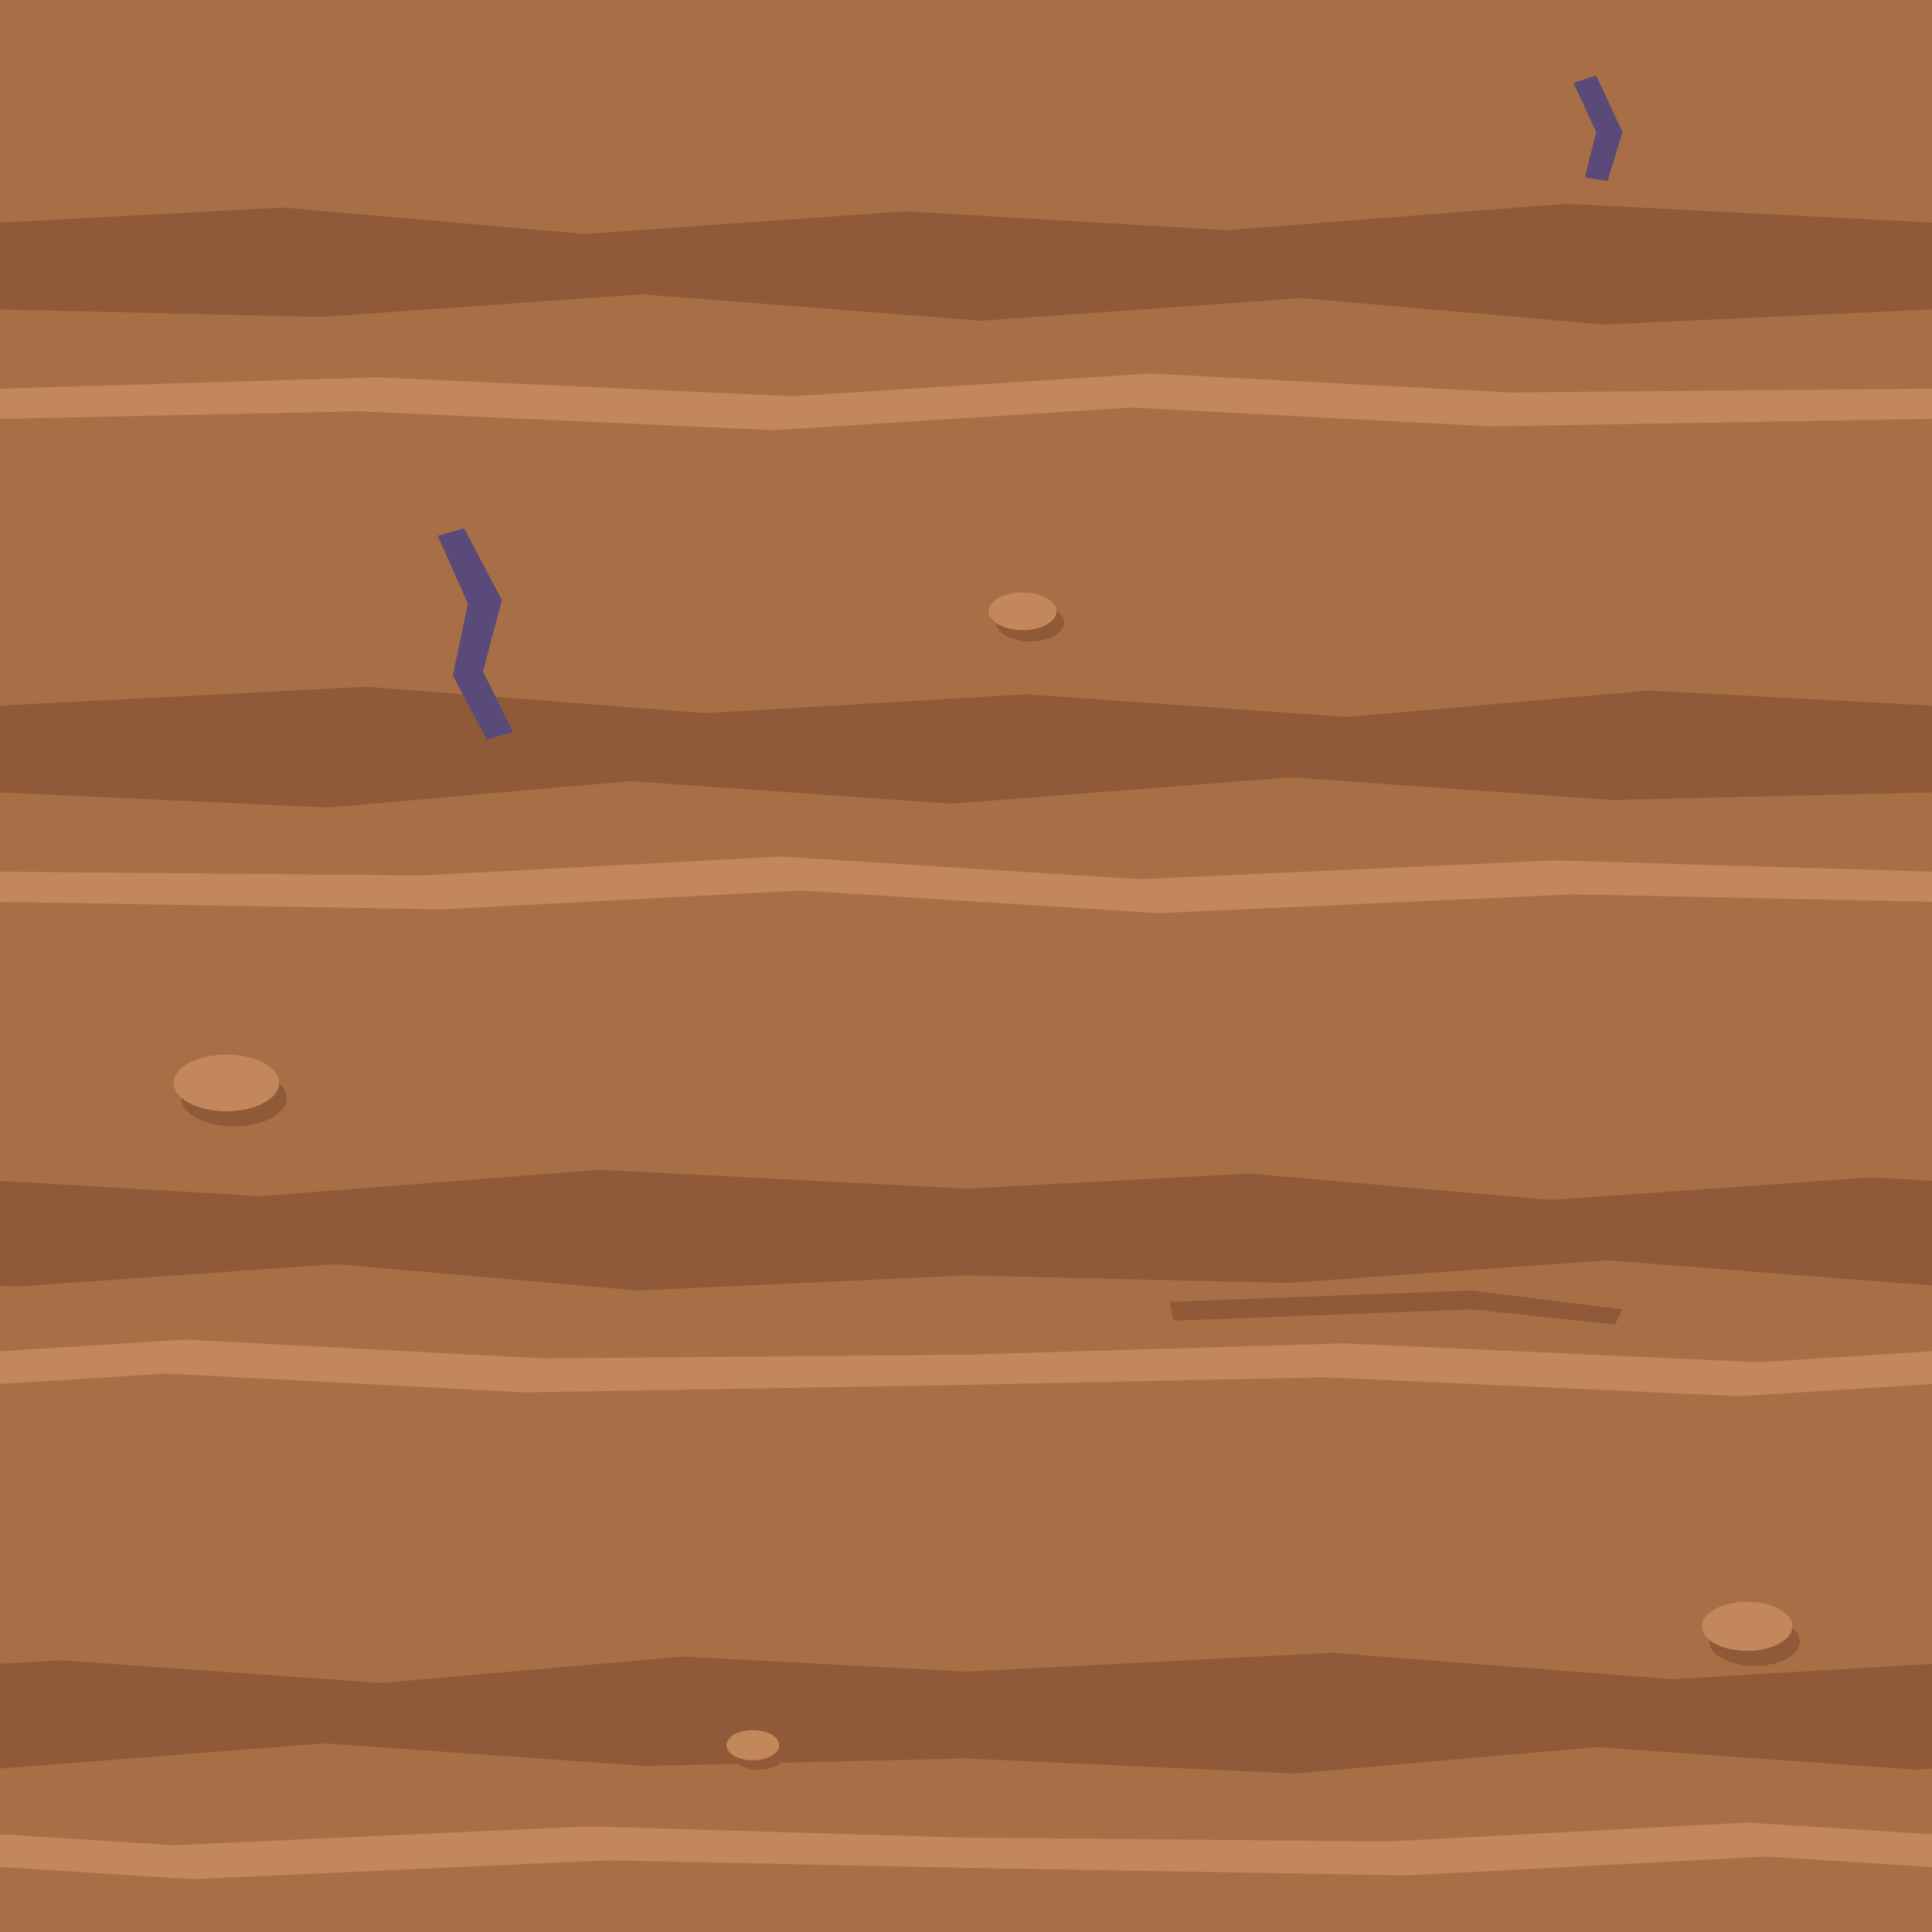
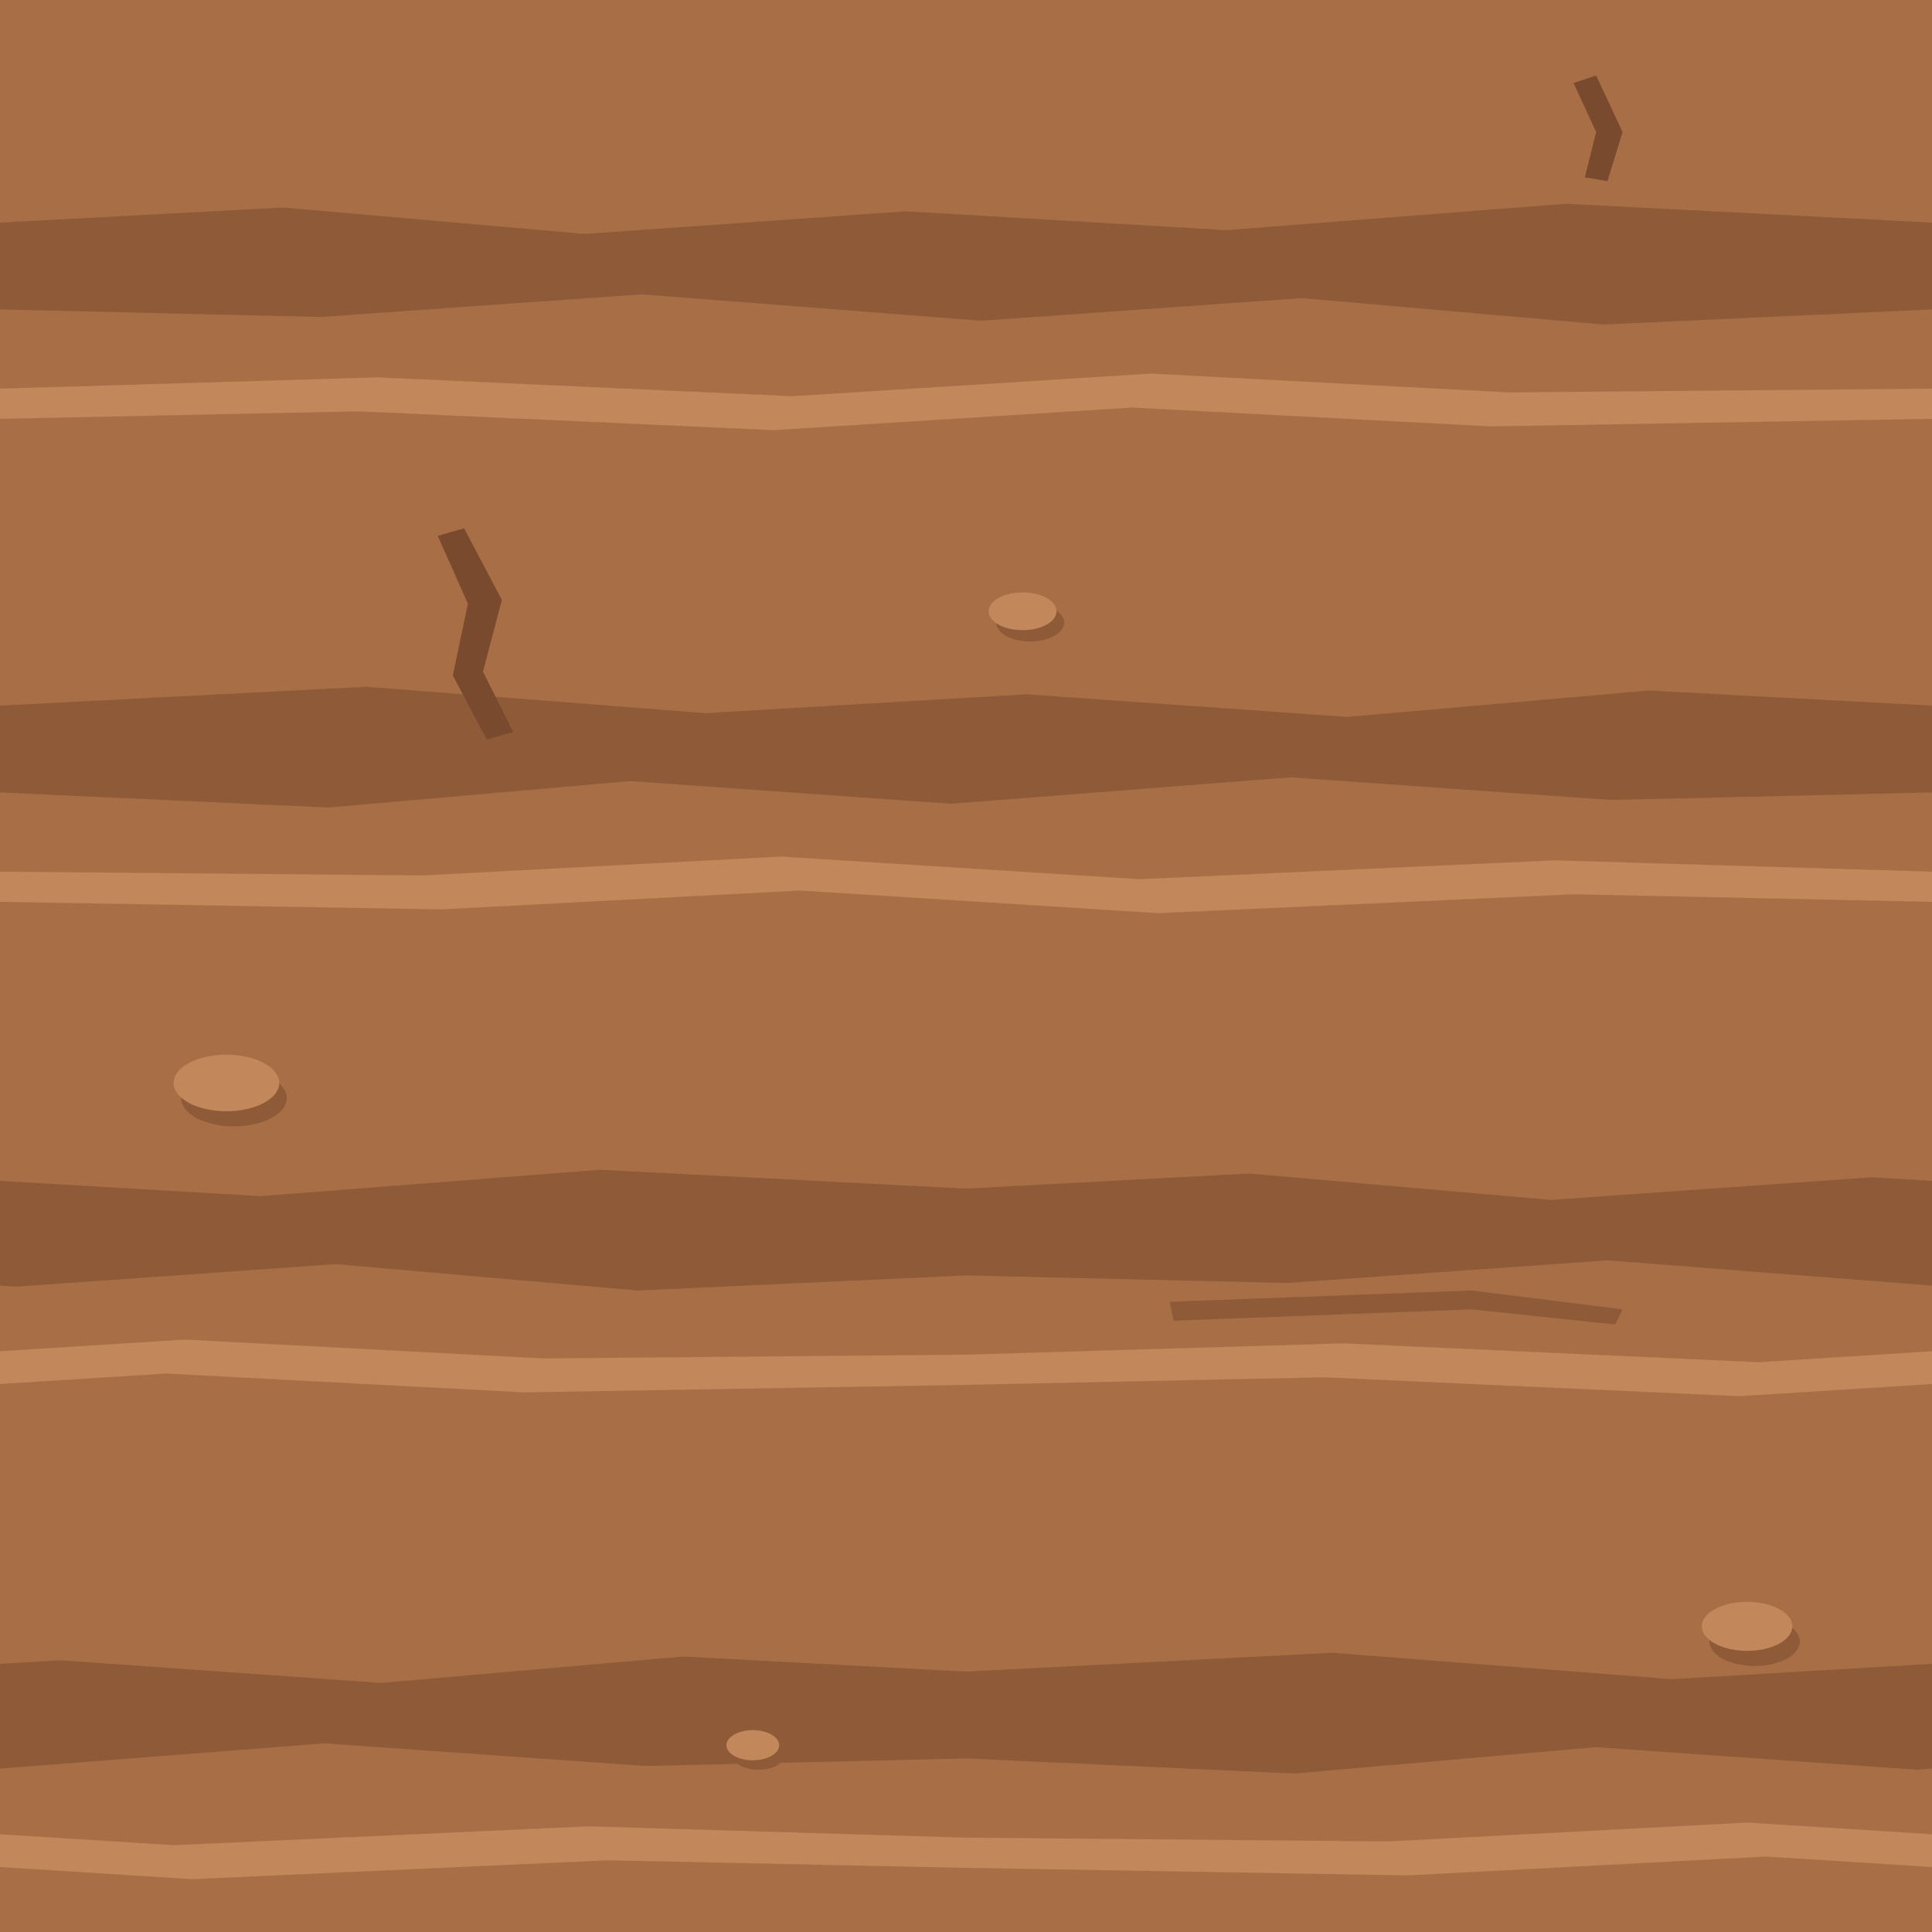
<svg xmlns="http://www.w3.org/2000/svg" viewBox="0 0 1024 1024" width="1024" height="1024">
  <defs>
    <g id="band">
      <path fill="#8e5a38" d="M0,118 L150,110 L310,124 L480,112 L650,122 L830,108 L1024,118 L1024,164 L850,172 L690,158 L520,170 L340,156 L170,168 L0,164 Z" />
      <path fill="#c2875a" d="M0,206 L200,200 L420,210 L610,198 L800,208 L1024,206 L1024,222 L790,226 L600,216 L410,228 L190,218 L0,222 Z" />
    </g>
  </defs>
  <rect width="1024" height="1024" fill="#a86f46" />
  <use href="#band" />
  <use href="#band" transform="translate(1024 256) scale(-1 1)" />
  <use href="#band" transform="translate(512 512)" />
  <use href="#band" transform="translate(-512 512)" />
  <use href="#band" transform="translate(1536 768) scale(-1 1)" />
  <use href="#band" transform="translate(512 768) scale(-1 1)" />
-   <path fill="#5a4a7a" d="M246,280 L266,318 L256,356 L272,388 L258,392 L240,358 L248,320 L232,284 Z" />
+   <path fill="#7a4a2e" d="M246,280 L266,318 L256,356 L272,388 L258,392 L240,358 L248,320 L232,284 Z" />
  <path fill="#8e5a38" d="M620,690 L780,684 L860,694 L856,702 L780,694 L622,700 Z" />
-   <path fill="#5a4a7a" d="M846,40 L860,70 L852,96 L840,94 L846,70 L834,44 Z" />
+   <path fill="#7a4a2e" d="M846,40 L860,70 L852,96 L840,94 L846,70 L834,44 Z" />
  <ellipse fill="#8e5a38" cx="124" cy="582" rx="28" ry="15" />
  <ellipse fill="#c2875a" cx="120" cy="574" rx="28" ry="15" />
  <ellipse fill="#8e5a38" cx="546" cy="330" rx="18" ry="10" />
  <ellipse fill="#c2875a" cx="542" cy="324" rx="18" ry="10" />
  <ellipse fill="#8e5a38" cx="930" cy="870" rx="24" ry="13" />
  <ellipse fill="#c2875a" cx="926" cy="862" rx="24" ry="13" />
  <ellipse fill="#8e5a38" cx="402" cy="930" rx="14" ry="8" />
  <ellipse fill="#c2875a" cx="399" cy="925" rx="14" ry="8" />
</svg>
